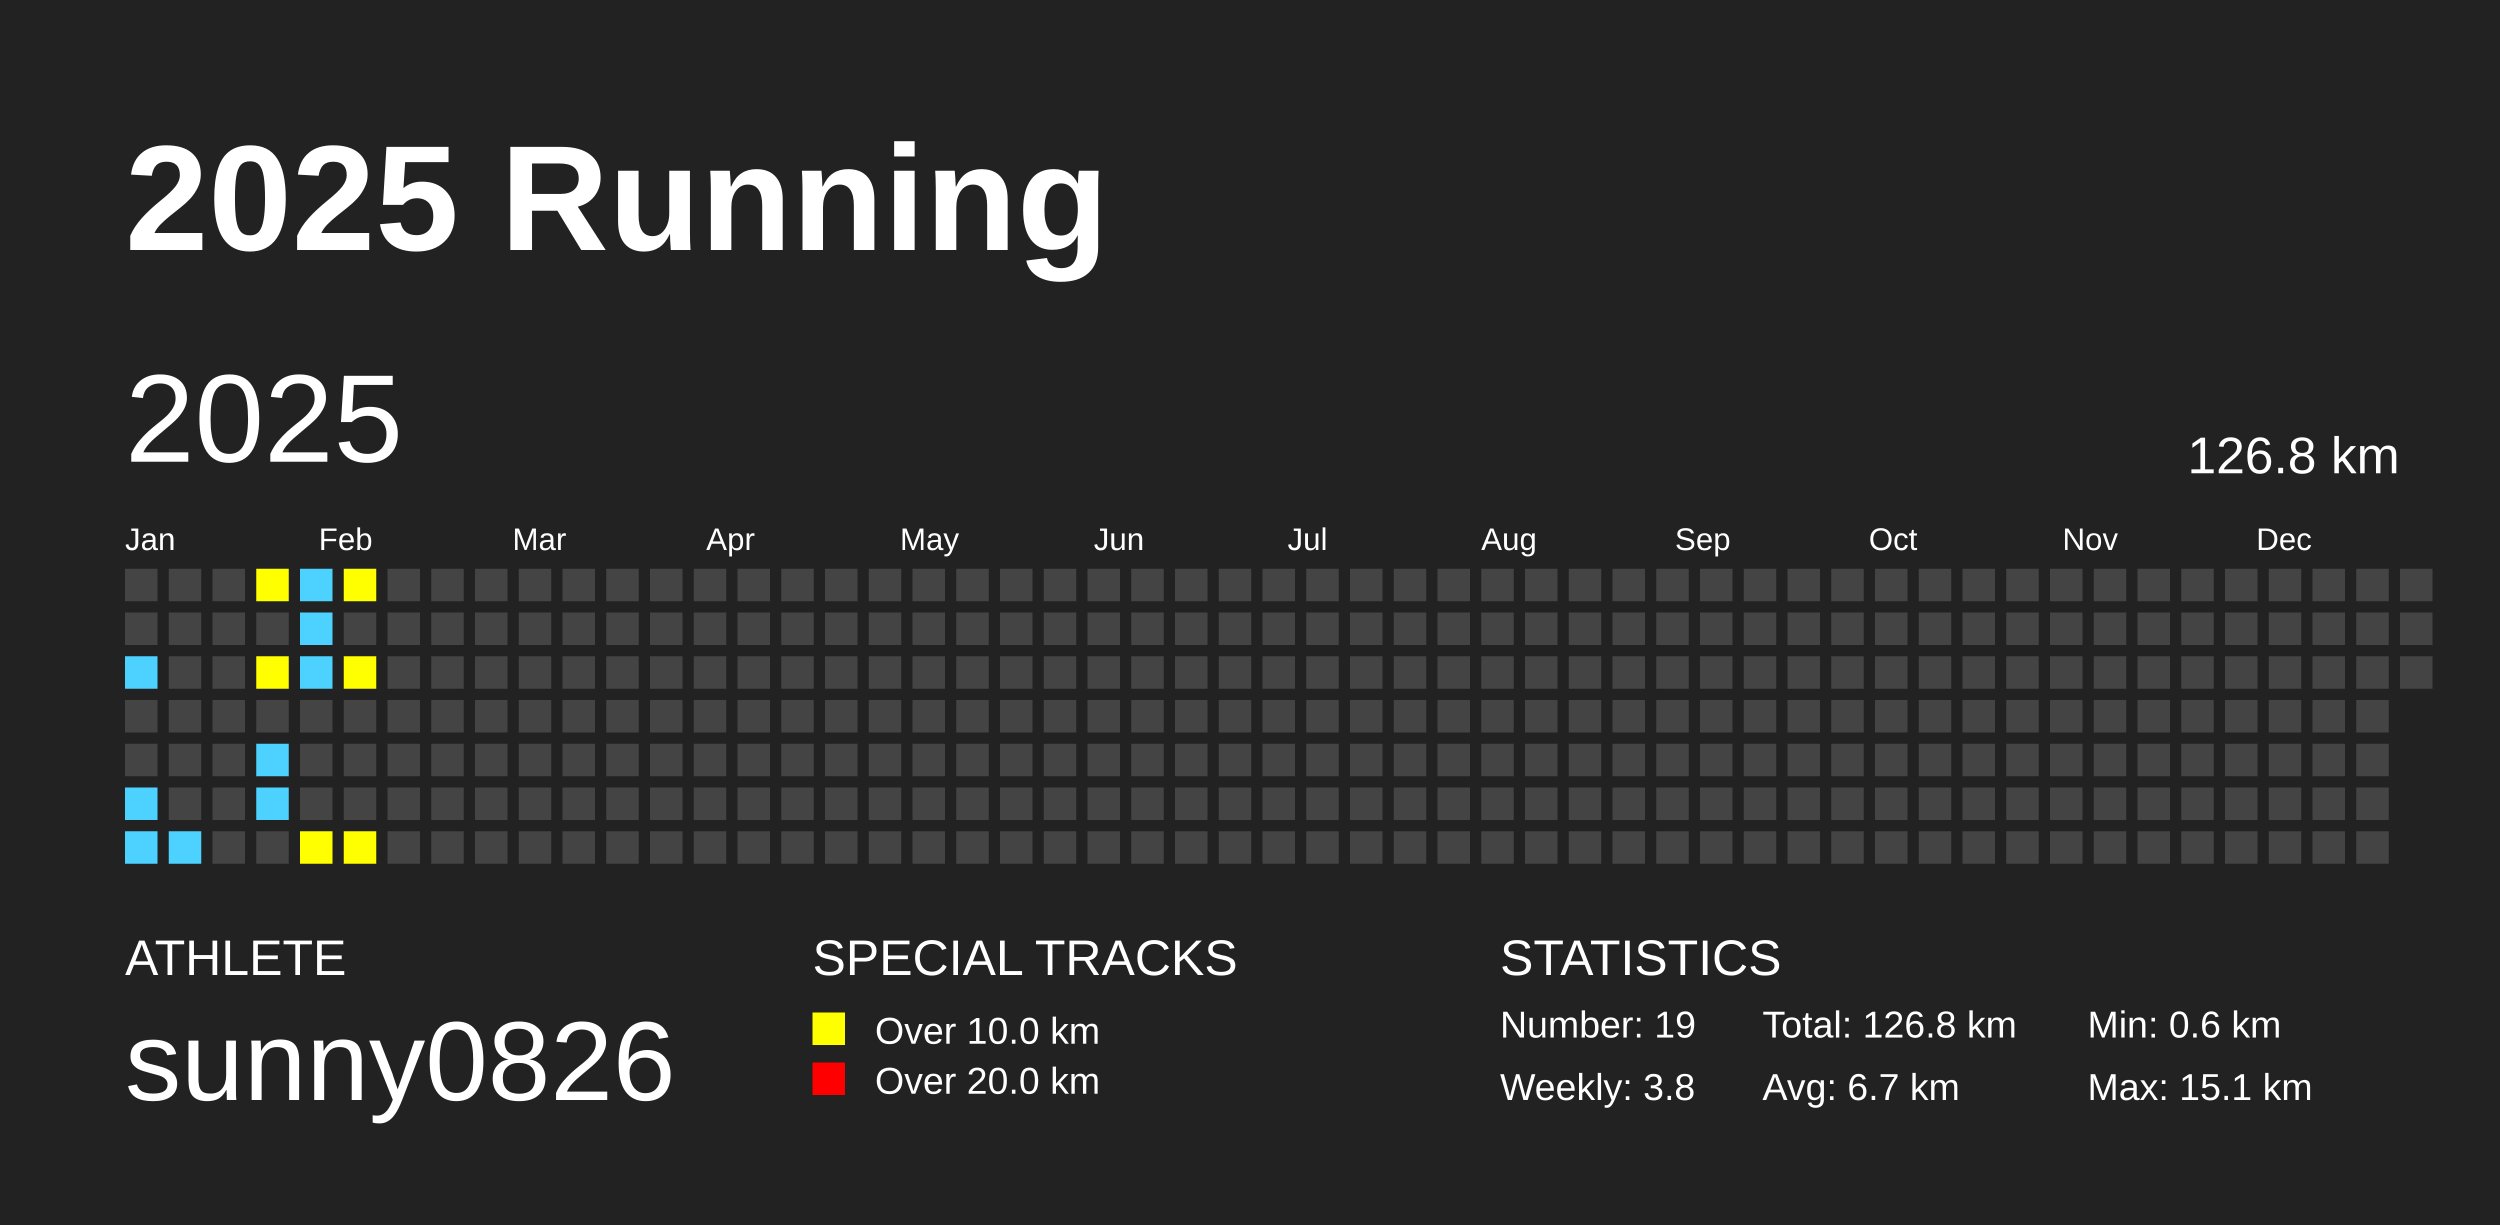
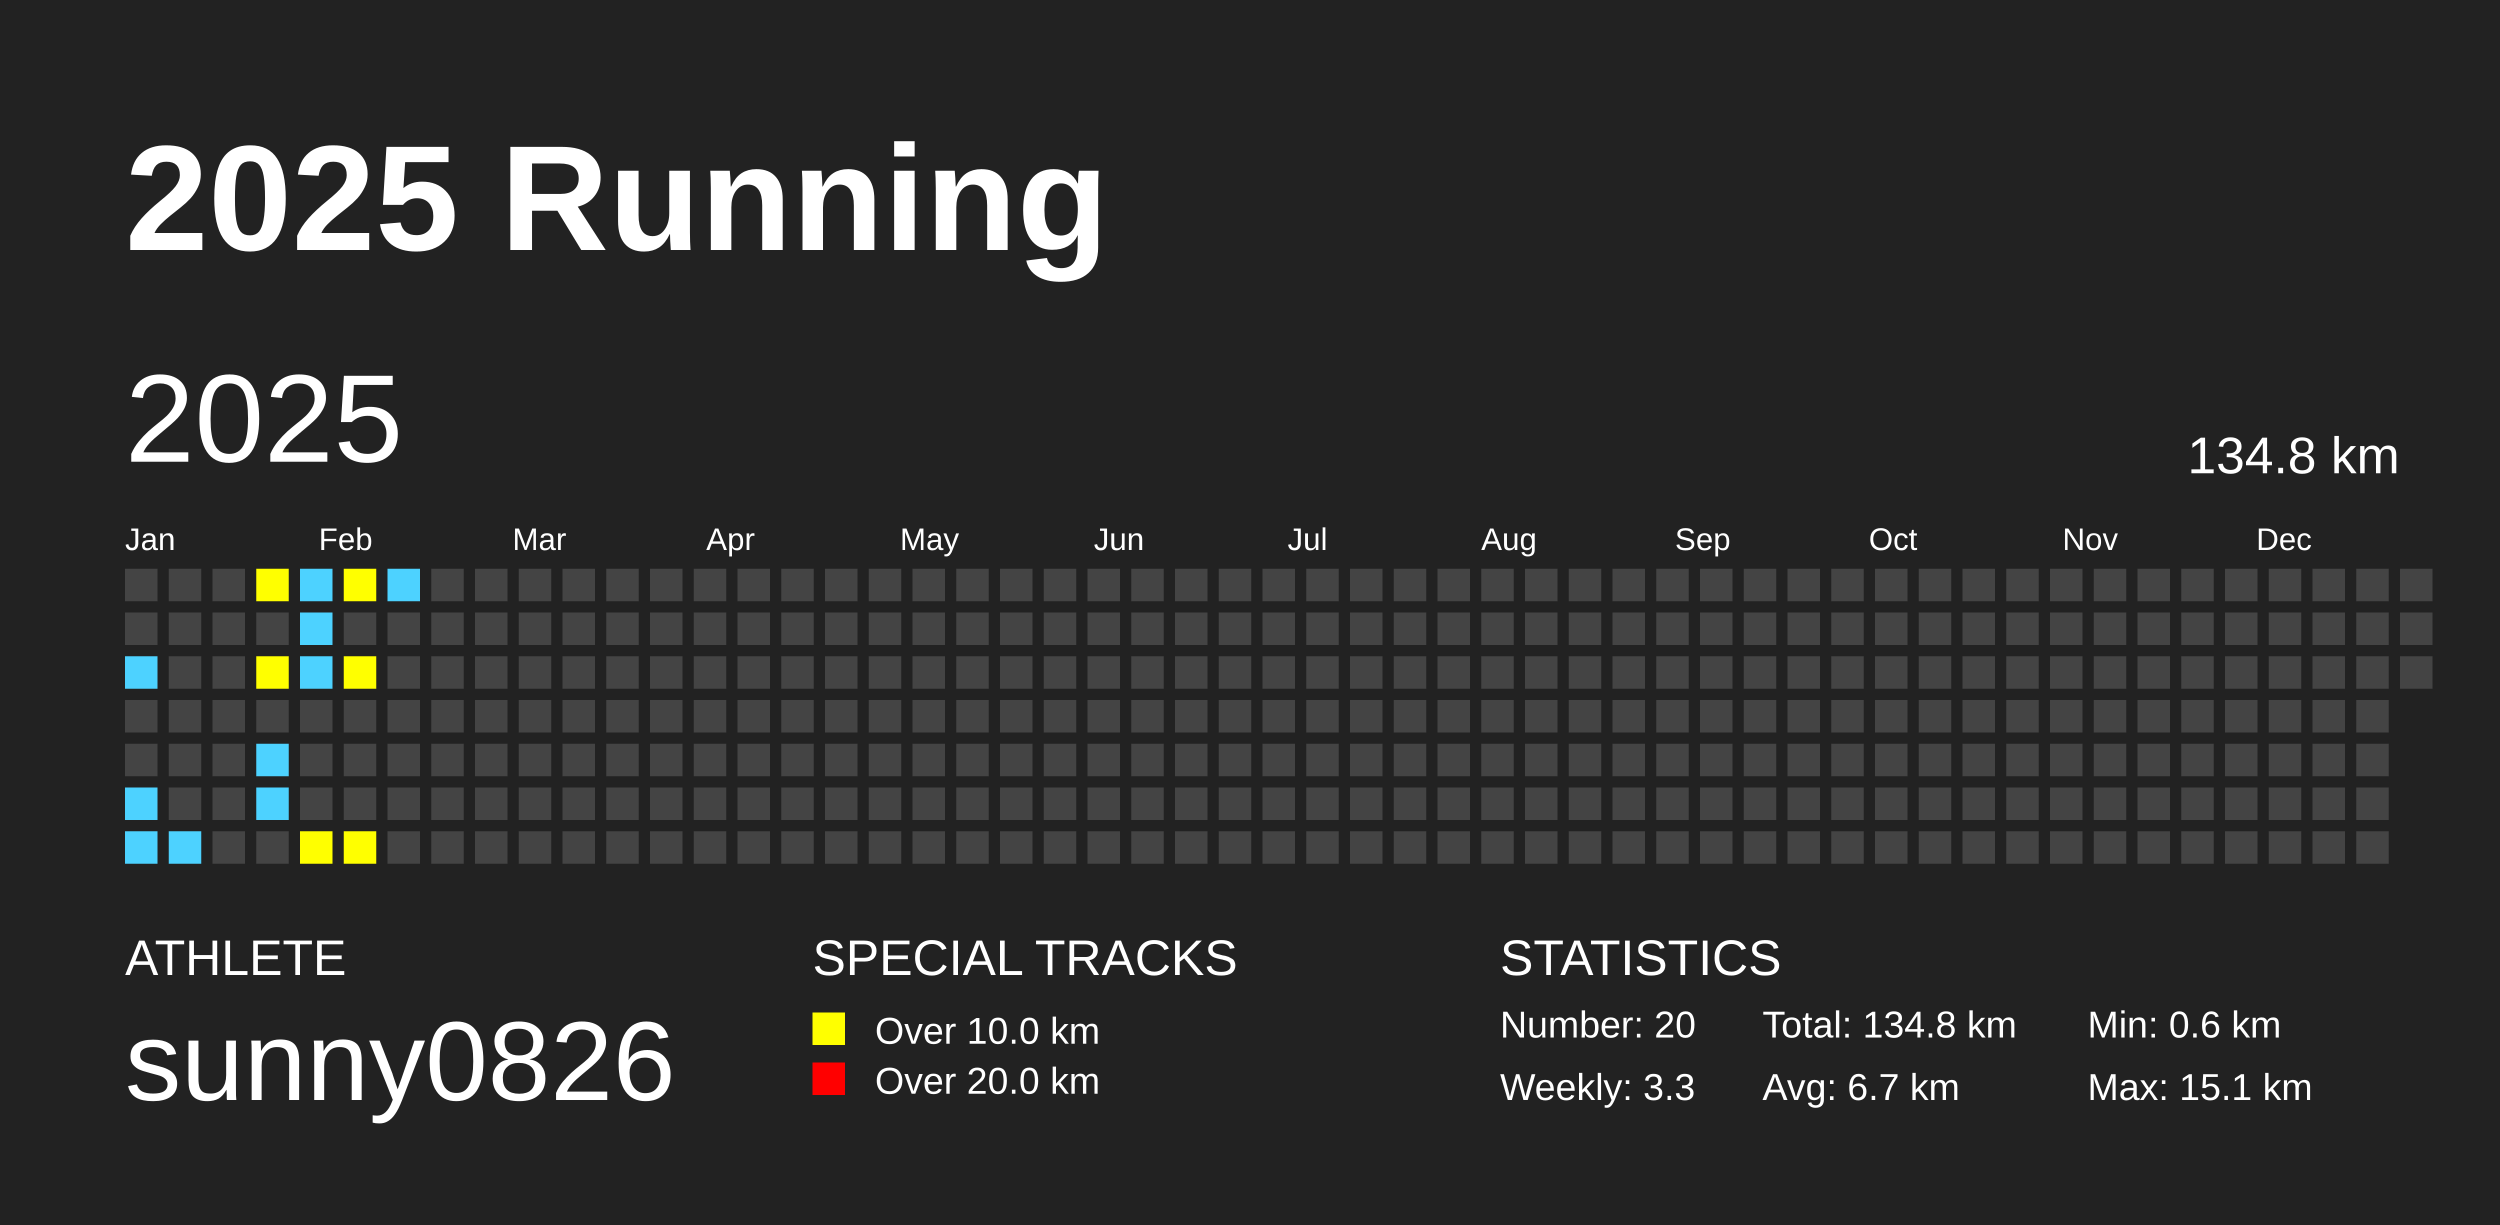
<svg xmlns="http://www.w3.org/2000/svg" baseProfile="full" height="98mm" version="1.1" viewBox="0,0,200,98" width="200mm">
  <defs />
  <rect fill="#222222" height="98" width="200" x="0" y="0" />
  <text fill="#FFFFFF" style="font-size:12px; font-family:Arial; font-weight:bold;" x="10" y="20">2025 Running</text>
  <text fill="#FFFFFF" style="font-size:4px; font-family:Arial" x="10" y="78">ATHLETE</text>
  <text fill="#FFFFFF" style="font-size:9px; font-family:Arial" x="10" y="88">sunny0826</text>
  <text fill="#FFFFFF" style="font-size:4px; font-family:Arial" x="65" y="78">SPECIAL TRACKS</text>
  <rect fill="yellow" height="2.6" width="2.6" x="65" y="81" />
  <text fill="#FFFFFF" style="font-size:3px; font-family:Arial" x="70" y="83.5">Over 10.0 km</text>
  <rect fill="red" height="2.6" width="2.6" x="65" y="85" />
  <text fill="#FFFFFF" style="font-size:3px; font-family:Arial" x="70" y="87.5">Over 20.0 km</text>
  <text fill="#FFFFFF" style="font-size:4px; font-family:Arial" x="120" y="78">STATISTICS</text>
-   <text fill="#FFFFFF" style="font-size:3px; font-family:Arial" x="120" y="83">Number: 19</text>
-   <text fill="#FFFFFF" style="font-size:3px; font-family:Arial" x="120" y="88">Weekly: 3.8</text>
-   <text fill="#FFFFFF" style="font-size:3px; font-family:Arial" x="141" y="83">Total: 126.8 km</text>
+   <text fill="#FFFFFF" style="font-size:3px; font-family:Arial" x="120" y="83">Number: 20</text>
+   <text fill="#FFFFFF" style="font-size:3px; font-family:Arial" x="120" y="88">Weekly: 3.3</text>
+   <text fill="#FFFFFF" style="font-size:3px; font-family:Arial" x="141" y="83">Total: 134.8 km</text>
  <text fill="#FFFFFF" style="font-size:3px; font-family:Arial" x="141" y="88">Avg: 6.7 km</text>
  <text fill="#FFFFFF" style="font-size:3px; font-family:Arial" x="167" y="83">Min: 0.6 km</text>
  <text fill="#FFFFFF" style="font-size:3px; font-family:Arial" x="167" y="88">Max: 15.1 km</text>
  <text dominant-baseline="hanging" fill="#FFFFFF" style="font-size:10.0px; font-family:Arial;" x="10" y="30">2025</text>
-   <text dominant-baseline="hanging" fill="#FFFFFF" style="font-size:4.125px; font-family:Arial;" x="175" y="35">126.8 km</text>
+   <text dominant-baseline="hanging" fill="#FFFFFF" style="font-size:4.125px; font-family:Arial;" x="175" y="35">134.8 km</text>
  <text fill="#FFFFFF" style="font-size:2.5px; font-family:Arial" x="10.0" y="44">Jan</text>
  <text fill="#FFFFFF" style="font-size:2.5px; font-family:Arial" x="25.5" y="44">Feb</text>
  <text fill="#FFFFFF" style="font-size:2.5px; font-family:Arial" x="41.0" y="44">Mar</text>
  <text fill="#FFFFFF" style="font-size:2.5px; font-family:Arial" x="56.5" y="44">Apr</text>
  <text fill="#FFFFFF" style="font-size:2.5px; font-family:Arial" x="72.0" y="44">May</text>
  <text fill="#FFFFFF" style="font-size:2.5px; font-family:Arial" x="87.5" y="44">Jun</text>
  <text fill="#FFFFFF" style="font-size:2.5px; font-family:Arial" x="103.0" y="44">Jul</text>
  <text fill="#FFFFFF" style="font-size:2.5px; font-family:Arial" x="118.5" y="44">Aug</text>
  <text fill="#FFFFFF" style="font-size:2.5px; font-family:Arial" x="134.0" y="44">Sep</text>
  <text fill="#FFFFFF" style="font-size:2.5px; font-family:Arial" x="149.5" y="44">Oct</text>
  <text fill="#FFFFFF" style="font-size:2.5px; font-family:Arial" x="165.0" y="44">Nov</text>
  <text fill="#FFFFFF" style="font-size:2.5px; font-family:Arial" x="180.5" y="44">Dec</text>
  <rect fill="#444444" height="2.6" width="2.6" x="10.0" y="45.5" />
  <rect fill="#444444" height="2.6" width="2.6" x="10.0" y="49.0" />
  <rect fill="#4DD2FF" height="2.6" width="2.6" x="10.0" y="52.5" />
  <rect fill="#444444" height="2.6" width="2.6" x="10.0" y="56.0" />
  <rect fill="#444444" height="2.6" width="2.6" x="10.0" y="59.5" />
  <rect fill="#4DD2FF" height="2.6" width="2.6" x="10.0" y="63.0" />
  <rect fill="#4DD2FF" height="2.6" width="2.6" x="10.0" y="66.5" />
  <rect fill="#444444" height="2.6" width="2.6" x="13.5" y="45.5" />
  <rect fill="#444444" height="2.6" width="2.6" x="13.5" y="49.0" />
  <rect fill="#444444" height="2.6" width="2.6" x="13.5" y="52.5" />
  <rect fill="#444444" height="2.6" width="2.6" x="13.5" y="56.0" />
  <rect fill="#444444" height="2.6" width="2.6" x="13.5" y="59.5" />
  <rect fill="#444444" height="2.6" width="2.6" x="13.5" y="63.0" />
  <rect fill="#4DD2FF" height="2.6" width="2.6" x="13.5" y="66.5" />
  <rect fill="#444444" height="2.6" width="2.6" x="17.0" y="45.5" />
  <rect fill="#444444" height="2.6" width="2.6" x="17.0" y="49.0" />
  <rect fill="#444444" height="2.6" width="2.6" x="17.0" y="52.5" />
  <rect fill="#444444" height="2.6" width="2.6" x="17.0" y="56.0" />
  <rect fill="#444444" height="2.6" width="2.6" x="17.0" y="59.5" />
  <rect fill="#444444" height="2.6" width="2.6" x="17.0" y="63.0" />
  <rect fill="#444444" height="2.6" width="2.6" x="17.0" y="66.5" />
  <rect fill="yellow" height="2.6" width="2.6" x="20.5" y="45.5" />
  <rect fill="#444444" height="2.6" width="2.6" x="20.5" y="49.0" />
  <rect fill="yellow" height="2.6" width="2.6" x="20.5" y="52.5" />
  <rect fill="#444444" height="2.6" width="2.6" x="20.5" y="56.0" />
  <rect fill="#4DD2FF" height="2.6" width="2.6" x="20.5" y="59.5" />
  <rect fill="#4DD2FF" height="2.6" width="2.6" x="20.5" y="63.0" />
  <rect fill="#444444" height="2.6" width="2.6" x="20.5" y="66.5" />
  <rect fill="#4DD2FF" height="2.6" width="2.6" x="24.0" y="45.5" />
  <rect fill="#4DD2FF" height="2.6" width="2.6" x="24.0" y="49.0" />
  <rect fill="#4DD2FF" height="2.6" width="2.6" x="24.0" y="52.5" />
  <rect fill="#444444" height="2.6" width="2.6" x="24.0" y="56.0" />
  <rect fill="#444444" height="2.6" width="2.6" x="24.0" y="59.5" />
  <rect fill="#444444" height="2.6" width="2.6" x="24.0" y="63.0" />
  <rect fill="yellow" height="2.6" width="2.6" x="24.0" y="66.5" />
  <rect fill="yellow" height="2.6" width="2.6" x="27.5" y="45.5" />
  <rect fill="#444444" height="2.6" width="2.6" x="27.5" y="49.0" />
  <rect fill="yellow" height="2.6" width="2.6" x="27.5" y="52.5" />
  <rect fill="#444444" height="2.6" width="2.6" x="27.5" y="56.0" />
  <rect fill="#444444" height="2.6" width="2.6" x="27.5" y="59.5" />
  <rect fill="#444444" height="2.6" width="2.6" x="27.5" y="63.0" />
  <rect fill="yellow" height="2.6" width="2.6" x="27.5" y="66.5" />
-   <rect fill="#444444" height="2.6" width="2.6" x="31.0" y="45.5" />
+   <rect fill="#4DD2FF" height="2.6" width="2.6" x="31.0" y="45.5" />
  <rect fill="#444444" height="2.6" width="2.6" x="31.0" y="49.0" />
  <rect fill="#444444" height="2.6" width="2.6" x="31.0" y="52.5" />
  <rect fill="#444444" height="2.6" width="2.6" x="31.0" y="56.0" />
  <rect fill="#444444" height="2.6" width="2.6" x="31.0" y="59.5" />
  <rect fill="#444444" height="2.6" width="2.6" x="31.0" y="63.0" />
  <rect fill="#444444" height="2.6" width="2.6" x="31.0" y="66.5" />
  <rect fill="#444444" height="2.6" width="2.6" x="34.5" y="45.5" />
  <rect fill="#444444" height="2.6" width="2.6" x="34.5" y="49.0" />
  <rect fill="#444444" height="2.6" width="2.6" x="34.5" y="52.5" />
  <rect fill="#444444" height="2.6" width="2.6" x="34.5" y="56.0" />
  <rect fill="#444444" height="2.6" width="2.6" x="34.5" y="59.5" />
  <rect fill="#444444" height="2.6" width="2.6" x="34.5" y="63.0" />
  <rect fill="#444444" height="2.6" width="2.6" x="34.5" y="66.5" />
  <rect fill="#444444" height="2.6" width="2.6" x="38.0" y="45.5" />
  <rect fill="#444444" height="2.6" width="2.6" x="38.0" y="49.0" />
  <rect fill="#444444" height="2.6" width="2.6" x="38.0" y="52.5" />
  <rect fill="#444444" height="2.6" width="2.6" x="38.0" y="56.0" />
  <rect fill="#444444" height="2.6" width="2.6" x="38.0" y="59.5" />
  <rect fill="#444444" height="2.6" width="2.6" x="38.0" y="63.0" />
  <rect fill="#444444" height="2.6" width="2.6" x="38.0" y="66.5" />
  <rect fill="#444444" height="2.6" width="2.6" x="41.5" y="45.5" />
  <rect fill="#444444" height="2.6" width="2.6" x="41.5" y="49.0" />
  <rect fill="#444444" height="2.6" width="2.6" x="41.5" y="52.5" />
  <rect fill="#444444" height="2.6" width="2.6" x="41.5" y="56.0" />
  <rect fill="#444444" height="2.6" width="2.6" x="41.5" y="59.5" />
  <rect fill="#444444" height="2.6" width="2.6" x="41.5" y="63.0" />
  <rect fill="#444444" height="2.6" width="2.6" x="41.5" y="66.5" />
  <rect fill="#444444" height="2.6" width="2.6" x="45.0" y="45.5" />
  <rect fill="#444444" height="2.6" width="2.6" x="45.0" y="49.0" />
  <rect fill="#444444" height="2.6" width="2.6" x="45.0" y="52.5" />
  <rect fill="#444444" height="2.6" width="2.6" x="45.0" y="56.0" />
  <rect fill="#444444" height="2.6" width="2.6" x="45.0" y="59.5" />
  <rect fill="#444444" height="2.6" width="2.6" x="45.0" y="63.0" />
  <rect fill="#444444" height="2.6" width="2.6" x="45.0" y="66.5" />
  <rect fill="#444444" height="2.6" width="2.6" x="48.5" y="45.5" />
  <rect fill="#444444" height="2.6" width="2.6" x="48.5" y="49.0" />
  <rect fill="#444444" height="2.6" width="2.6" x="48.5" y="52.5" />
  <rect fill="#444444" height="2.6" width="2.6" x="48.5" y="56.0" />
  <rect fill="#444444" height="2.6" width="2.6" x="48.5" y="59.5" />
  <rect fill="#444444" height="2.6" width="2.6" x="48.5" y="63.0" />
  <rect fill="#444444" height="2.6" width="2.6" x="48.5" y="66.5" />
  <rect fill="#444444" height="2.6" width="2.6" x="52.0" y="45.5" />
  <rect fill="#444444" height="2.6" width="2.6" x="52.0" y="49.0" />
  <rect fill="#444444" height="2.6" width="2.6" x="52.0" y="52.5" />
  <rect fill="#444444" height="2.6" width="2.6" x="52.0" y="56.0" />
  <rect fill="#444444" height="2.6" width="2.6" x="52.0" y="59.5" />
  <rect fill="#444444" height="2.6" width="2.6" x="52.0" y="63.0" />
  <rect fill="#444444" height="2.6" width="2.6" x="52.0" y="66.5" />
  <rect fill="#444444" height="2.6" width="2.6" x="55.5" y="45.5" />
  <rect fill="#444444" height="2.6" width="2.6" x="55.5" y="49.0" />
  <rect fill="#444444" height="2.6" width="2.6" x="55.5" y="52.5" />
  <rect fill="#444444" height="2.6" width="2.6" x="55.5" y="56.0" />
  <rect fill="#444444" height="2.6" width="2.6" x="55.5" y="59.5" />
  <rect fill="#444444" height="2.6" width="2.6" x="55.5" y="63.0" />
  <rect fill="#444444" height="2.6" width="2.6" x="55.5" y="66.5" />
  <rect fill="#444444" height="2.6" width="2.6" x="59.0" y="45.5" />
  <rect fill="#444444" height="2.6" width="2.6" x="59.0" y="49.0" />
  <rect fill="#444444" height="2.6" width="2.6" x="59.0" y="52.5" />
  <rect fill="#444444" height="2.6" width="2.6" x="59.0" y="56.0" />
  <rect fill="#444444" height="2.6" width="2.6" x="59.0" y="59.5" />
  <rect fill="#444444" height="2.6" width="2.6" x="59.0" y="63.0" />
  <rect fill="#444444" height="2.6" width="2.6" x="59.0" y="66.5" />
  <rect fill="#444444" height="2.6" width="2.6" x="62.5" y="45.5" />
  <rect fill="#444444" height="2.6" width="2.6" x="62.5" y="49.0" />
  <rect fill="#444444" height="2.6" width="2.6" x="62.5" y="52.5" />
  <rect fill="#444444" height="2.6" width="2.6" x="62.5" y="56.0" />
  <rect fill="#444444" height="2.6" width="2.6" x="62.5" y="59.5" />
  <rect fill="#444444" height="2.6" width="2.6" x="62.5" y="63.0" />
  <rect fill="#444444" height="2.6" width="2.6" x="62.5" y="66.5" />
  <rect fill="#444444" height="2.6" width="2.6" x="66.0" y="45.5" />
  <rect fill="#444444" height="2.6" width="2.6" x="66.0" y="49.0" />
  <rect fill="#444444" height="2.6" width="2.6" x="66.0" y="52.5" />
  <rect fill="#444444" height="2.6" width="2.6" x="66.0" y="56.0" />
  <rect fill="#444444" height="2.6" width="2.6" x="66.0" y="59.5" />
  <rect fill="#444444" height="2.6" width="2.6" x="66.0" y="63.0" />
  <rect fill="#444444" height="2.6" width="2.6" x="66.0" y="66.5" />
  <rect fill="#444444" height="2.6" width="2.6" x="69.5" y="45.5" />
  <rect fill="#444444" height="2.6" width="2.6" x="69.5" y="49.0" />
  <rect fill="#444444" height="2.6" width="2.6" x="69.5" y="52.5" />
  <rect fill="#444444" height="2.6" width="2.6" x="69.5" y="56.0" />
  <rect fill="#444444" height="2.6" width="2.6" x="69.5" y="59.5" />
  <rect fill="#444444" height="2.6" width="2.6" x="69.5" y="63.0" />
  <rect fill="#444444" height="2.6" width="2.6" x="69.5" y="66.5" />
  <rect fill="#444444" height="2.6" width="2.6" x="73.0" y="45.5" />
  <rect fill="#444444" height="2.6" width="2.6" x="73.0" y="49.0" />
  <rect fill="#444444" height="2.6" width="2.6" x="73.0" y="52.5" />
  <rect fill="#444444" height="2.6" width="2.6" x="73.0" y="56.0" />
  <rect fill="#444444" height="2.6" width="2.6" x="73.0" y="59.5" />
  <rect fill="#444444" height="2.6" width="2.6" x="73.0" y="63.0" />
  <rect fill="#444444" height="2.6" width="2.6" x="73.0" y="66.5" />
  <rect fill="#444444" height="2.6" width="2.6" x="76.5" y="45.5" />
  <rect fill="#444444" height="2.6" width="2.6" x="76.5" y="49.0" />
  <rect fill="#444444" height="2.6" width="2.6" x="76.5" y="52.5" />
  <rect fill="#444444" height="2.6" width="2.6" x="76.5" y="56.0" />
  <rect fill="#444444" height="2.6" width="2.6" x="76.5" y="59.5" />
  <rect fill="#444444" height="2.6" width="2.6" x="76.5" y="63.0" />
  <rect fill="#444444" height="2.6" width="2.6" x="76.5" y="66.5" />
  <rect fill="#444444" height="2.6" width="2.6" x="80.0" y="45.5" />
  <rect fill="#444444" height="2.6" width="2.6" x="80.0" y="49.0" />
  <rect fill="#444444" height="2.6" width="2.6" x="80.0" y="52.5" />
  <rect fill="#444444" height="2.6" width="2.6" x="80.0" y="56.0" />
  <rect fill="#444444" height="2.6" width="2.6" x="80.0" y="59.5" />
  <rect fill="#444444" height="2.6" width="2.6" x="80.0" y="63.0" />
  <rect fill="#444444" height="2.6" width="2.6" x="80.0" y="66.5" />
  <rect fill="#444444" height="2.6" width="2.6" x="83.5" y="45.5" />
  <rect fill="#444444" height="2.6" width="2.6" x="83.5" y="49.0" />
  <rect fill="#444444" height="2.6" width="2.6" x="83.5" y="52.5" />
  <rect fill="#444444" height="2.6" width="2.6" x="83.5" y="56.0" />
  <rect fill="#444444" height="2.6" width="2.6" x="83.5" y="59.5" />
  <rect fill="#444444" height="2.6" width="2.6" x="83.5" y="63.0" />
  <rect fill="#444444" height="2.6" width="2.6" x="83.5" y="66.5" />
  <rect fill="#444444" height="2.6" width="2.6" x="87.0" y="45.5" />
  <rect fill="#444444" height="2.6" width="2.6" x="87.0" y="49.0" />
  <rect fill="#444444" height="2.6" width="2.6" x="87.0" y="52.5" />
  <rect fill="#444444" height="2.6" width="2.6" x="87.0" y="56.0" />
  <rect fill="#444444" height="2.6" width="2.6" x="87.0" y="59.5" />
  <rect fill="#444444" height="2.6" width="2.6" x="87.0" y="63.0" />
  <rect fill="#444444" height="2.6" width="2.6" x="87.0" y="66.5" />
  <rect fill="#444444" height="2.6" width="2.6" x="90.5" y="45.5" />
  <rect fill="#444444" height="2.6" width="2.6" x="90.5" y="49.0" />
  <rect fill="#444444" height="2.6" width="2.6" x="90.5" y="52.5" />
  <rect fill="#444444" height="2.6" width="2.6" x="90.5" y="56.0" />
  <rect fill="#444444" height="2.6" width="2.6" x="90.5" y="59.5" />
  <rect fill="#444444" height="2.6" width="2.6" x="90.5" y="63.0" />
  <rect fill="#444444" height="2.6" width="2.6" x="90.5" y="66.5" />
  <rect fill="#444444" height="2.6" width="2.6" x="94.0" y="45.5" />
  <rect fill="#444444" height="2.6" width="2.6" x="94.0" y="49.0" />
  <rect fill="#444444" height="2.6" width="2.6" x="94.0" y="52.5" />
  <rect fill="#444444" height="2.6" width="2.6" x="94.0" y="56.0" />
  <rect fill="#444444" height="2.6" width="2.6" x="94.0" y="59.5" />
  <rect fill="#444444" height="2.6" width="2.6" x="94.0" y="63.0" />
  <rect fill="#444444" height="2.6" width="2.6" x="94.0" y="66.5" />
  <rect fill="#444444" height="2.6" width="2.6" x="97.5" y="45.5" />
  <rect fill="#444444" height="2.6" width="2.6" x="97.5" y="49.0" />
  <rect fill="#444444" height="2.6" width="2.6" x="97.5" y="52.5" />
  <rect fill="#444444" height="2.6" width="2.6" x="97.5" y="56.0" />
  <rect fill="#444444" height="2.6" width="2.6" x="97.5" y="59.5" />
  <rect fill="#444444" height="2.6" width="2.6" x="97.5" y="63.0" />
  <rect fill="#444444" height="2.6" width="2.6" x="97.5" y="66.5" />
  <rect fill="#444444" height="2.6" width="2.6" x="101.0" y="45.5" />
  <rect fill="#444444" height="2.6" width="2.6" x="101.0" y="49.0" />
  <rect fill="#444444" height="2.6" width="2.6" x="101.0" y="52.5" />
  <rect fill="#444444" height="2.6" width="2.6" x="101.0" y="56.0" />
  <rect fill="#444444" height="2.6" width="2.6" x="101.0" y="59.5" />
  <rect fill="#444444" height="2.6" width="2.6" x="101.0" y="63.0" />
  <rect fill="#444444" height="2.6" width="2.6" x="101.0" y="66.5" />
  <rect fill="#444444" height="2.6" width="2.6" x="104.5" y="45.5" />
  <rect fill="#444444" height="2.6" width="2.6" x="104.5" y="49.0" />
  <rect fill="#444444" height="2.6" width="2.6" x="104.5" y="52.5" />
  <rect fill="#444444" height="2.6" width="2.6" x="104.5" y="56.0" />
  <rect fill="#444444" height="2.6" width="2.6" x="104.5" y="59.5" />
  <rect fill="#444444" height="2.6" width="2.6" x="104.5" y="63.0" />
  <rect fill="#444444" height="2.6" width="2.6" x="104.5" y="66.5" />
  <rect fill="#444444" height="2.6" width="2.6" x="108.0" y="45.5" />
  <rect fill="#444444" height="2.6" width="2.6" x="108.0" y="49.0" />
  <rect fill="#444444" height="2.6" width="2.6" x="108.0" y="52.5" />
  <rect fill="#444444" height="2.6" width="2.6" x="108.0" y="56.0" />
  <rect fill="#444444" height="2.6" width="2.6" x="108.0" y="59.5" />
  <rect fill="#444444" height="2.6" width="2.6" x="108.0" y="63.0" />
  <rect fill="#444444" height="2.6" width="2.6" x="108.0" y="66.5" />
  <rect fill="#444444" height="2.6" width="2.6" x="111.5" y="45.5" />
  <rect fill="#444444" height="2.6" width="2.6" x="111.5" y="49.0" />
  <rect fill="#444444" height="2.6" width="2.6" x="111.5" y="52.5" />
  <rect fill="#444444" height="2.6" width="2.6" x="111.5" y="56.0" />
  <rect fill="#444444" height="2.6" width="2.6" x="111.5" y="59.5" />
  <rect fill="#444444" height="2.6" width="2.6" x="111.5" y="63.0" />
  <rect fill="#444444" height="2.6" width="2.6" x="111.5" y="66.5" />
  <rect fill="#444444" height="2.6" width="2.6" x="115.0" y="45.5" />
  <rect fill="#444444" height="2.6" width="2.6" x="115.0" y="49.0" />
  <rect fill="#444444" height="2.6" width="2.6" x="115.0" y="52.5" />
  <rect fill="#444444" height="2.6" width="2.6" x="115.0" y="56.0" />
  <rect fill="#444444" height="2.6" width="2.6" x="115.0" y="59.5" />
  <rect fill="#444444" height="2.6" width="2.6" x="115.0" y="63.0" />
  <rect fill="#444444" height="2.6" width="2.6" x="115.0" y="66.5" />
  <rect fill="#444444" height="2.6" width="2.6" x="118.5" y="45.5" />
  <rect fill="#444444" height="2.6" width="2.6" x="118.5" y="49.0" />
  <rect fill="#444444" height="2.6" width="2.6" x="118.5" y="52.5" />
  <rect fill="#444444" height="2.6" width="2.6" x="118.5" y="56.0" />
  <rect fill="#444444" height="2.6" width="2.6" x="118.5" y="59.5" />
  <rect fill="#444444" height="2.6" width="2.6" x="118.5" y="63.0" />
  <rect fill="#444444" height="2.6" width="2.6" x="118.5" y="66.5" />
  <rect fill="#444444" height="2.6" width="2.6" x="122.0" y="45.5" />
  <rect fill="#444444" height="2.6" width="2.6" x="122.0" y="49.0" />
  <rect fill="#444444" height="2.6" width="2.6" x="122.0" y="52.5" />
  <rect fill="#444444" height="2.6" width="2.6" x="122.0" y="56.0" />
  <rect fill="#444444" height="2.6" width="2.6" x="122.0" y="59.5" />
  <rect fill="#444444" height="2.6" width="2.6" x="122.0" y="63.0" />
  <rect fill="#444444" height="2.6" width="2.6" x="122.0" y="66.5" />
  <rect fill="#444444" height="2.6" width="2.6" x="125.5" y="45.5" />
  <rect fill="#444444" height="2.6" width="2.6" x="125.5" y="49.0" />
  <rect fill="#444444" height="2.6" width="2.6" x="125.5" y="52.5" />
  <rect fill="#444444" height="2.6" width="2.6" x="125.5" y="56.0" />
  <rect fill="#444444" height="2.6" width="2.6" x="125.5" y="59.5" />
  <rect fill="#444444" height="2.6" width="2.6" x="125.5" y="63.0" />
  <rect fill="#444444" height="2.6" width="2.6" x="125.5" y="66.5" />
  <rect fill="#444444" height="2.6" width="2.6" x="129.0" y="45.5" />
  <rect fill="#444444" height="2.6" width="2.6" x="129.0" y="49.0" />
  <rect fill="#444444" height="2.6" width="2.6" x="129.0" y="52.5" />
  <rect fill="#444444" height="2.6" width="2.6" x="129.0" y="56.0" />
  <rect fill="#444444" height="2.6" width="2.6" x="129.0" y="59.5" />
  <rect fill="#444444" height="2.6" width="2.6" x="129.0" y="63.0" />
  <rect fill="#444444" height="2.6" width="2.6" x="129.0" y="66.5" />
  <rect fill="#444444" height="2.6" width="2.6" x="132.5" y="45.5" />
  <rect fill="#444444" height="2.6" width="2.6" x="132.5" y="49.0" />
  <rect fill="#444444" height="2.6" width="2.6" x="132.5" y="52.5" />
  <rect fill="#444444" height="2.6" width="2.6" x="132.5" y="56.0" />
  <rect fill="#444444" height="2.6" width="2.6" x="132.5" y="59.5" />
  <rect fill="#444444" height="2.6" width="2.6" x="132.5" y="63.0" />
  <rect fill="#444444" height="2.6" width="2.6" x="132.5" y="66.5" />
  <rect fill="#444444" height="2.6" width="2.6" x="136.0" y="45.5" />
  <rect fill="#444444" height="2.6" width="2.6" x="136.0" y="49.0" />
  <rect fill="#444444" height="2.6" width="2.6" x="136.0" y="52.5" />
  <rect fill="#444444" height="2.6" width="2.6" x="136.0" y="56.0" />
  <rect fill="#444444" height="2.6" width="2.6" x="136.0" y="59.5" />
  <rect fill="#444444" height="2.6" width="2.6" x="136.0" y="63.0" />
  <rect fill="#444444" height="2.6" width="2.6" x="136.0" y="66.5" />
  <rect fill="#444444" height="2.6" width="2.6" x="139.5" y="45.5" />
  <rect fill="#444444" height="2.6" width="2.6" x="139.5" y="49.0" />
  <rect fill="#444444" height="2.6" width="2.6" x="139.5" y="52.5" />
  <rect fill="#444444" height="2.6" width="2.6" x="139.5" y="56.0" />
  <rect fill="#444444" height="2.6" width="2.6" x="139.5" y="59.5" />
  <rect fill="#444444" height="2.6" width="2.6" x="139.5" y="63.0" />
  <rect fill="#444444" height="2.6" width="2.6" x="139.5" y="66.5" />
  <rect fill="#444444" height="2.6" width="2.6" x="143.0" y="45.5" />
  <rect fill="#444444" height="2.6" width="2.6" x="143.0" y="49.0" />
  <rect fill="#444444" height="2.6" width="2.6" x="143.0" y="52.5" />
  <rect fill="#444444" height="2.6" width="2.6" x="143.0" y="56.0" />
  <rect fill="#444444" height="2.6" width="2.6" x="143.0" y="59.5" />
  <rect fill="#444444" height="2.6" width="2.6" x="143.0" y="63.0" />
  <rect fill="#444444" height="2.6" width="2.6" x="143.0" y="66.5" />
  <rect fill="#444444" height="2.6" width="2.6" x="146.5" y="45.5" />
  <rect fill="#444444" height="2.6" width="2.6" x="146.5" y="49.0" />
  <rect fill="#444444" height="2.6" width="2.6" x="146.5" y="52.5" />
  <rect fill="#444444" height="2.6" width="2.6" x="146.5" y="56.0" />
  <rect fill="#444444" height="2.6" width="2.6" x="146.5" y="59.5" />
  <rect fill="#444444" height="2.6" width="2.6" x="146.5" y="63.0" />
  <rect fill="#444444" height="2.6" width="2.6" x="146.5" y="66.5" />
  <rect fill="#444444" height="2.6" width="2.6" x="150.0" y="45.5" />
  <rect fill="#444444" height="2.6" width="2.6" x="150.0" y="49.0" />
  <rect fill="#444444" height="2.6" width="2.6" x="150.0" y="52.5" />
  <rect fill="#444444" height="2.6" width="2.6" x="150.0" y="56.0" />
  <rect fill="#444444" height="2.6" width="2.6" x="150.0" y="59.5" />
  <rect fill="#444444" height="2.6" width="2.6" x="150.0" y="63.0" />
  <rect fill="#444444" height="2.6" width="2.6" x="150.0" y="66.5" />
  <rect fill="#444444" height="2.6" width="2.6" x="153.5" y="45.5" />
  <rect fill="#444444" height="2.6" width="2.6" x="153.5" y="49.0" />
  <rect fill="#444444" height="2.6" width="2.6" x="153.5" y="52.5" />
  <rect fill="#444444" height="2.6" width="2.6" x="153.5" y="56.0" />
  <rect fill="#444444" height="2.6" width="2.6" x="153.5" y="59.5" />
  <rect fill="#444444" height="2.6" width="2.6" x="153.5" y="63.0" />
  <rect fill="#444444" height="2.6" width="2.6" x="153.5" y="66.5" />
  <rect fill="#444444" height="2.6" width="2.6" x="157.0" y="45.5" />
  <rect fill="#444444" height="2.6" width="2.6" x="157.0" y="49.0" />
  <rect fill="#444444" height="2.6" width="2.6" x="157.0" y="52.5" />
  <rect fill="#444444" height="2.6" width="2.6" x="157.0" y="56.0" />
  <rect fill="#444444" height="2.6" width="2.6" x="157.0" y="59.5" />
  <rect fill="#444444" height="2.6" width="2.6" x="157.0" y="63.0" />
  <rect fill="#444444" height="2.6" width="2.6" x="157.0" y="66.5" />
  <rect fill="#444444" height="2.6" width="2.6" x="160.5" y="45.5" />
  <rect fill="#444444" height="2.6" width="2.6" x="160.5" y="49.0" />
  <rect fill="#444444" height="2.6" width="2.6" x="160.5" y="52.5" />
  <rect fill="#444444" height="2.6" width="2.6" x="160.5" y="56.0" />
  <rect fill="#444444" height="2.6" width="2.6" x="160.5" y="59.5" />
  <rect fill="#444444" height="2.6" width="2.6" x="160.5" y="63.0" />
  <rect fill="#444444" height="2.6" width="2.6" x="160.5" y="66.5" />
  <rect fill="#444444" height="2.6" width="2.6" x="164.0" y="45.5" />
  <rect fill="#444444" height="2.6" width="2.6" x="164.0" y="49.0" />
  <rect fill="#444444" height="2.6" width="2.6" x="164.0" y="52.5" />
  <rect fill="#444444" height="2.6" width="2.6" x="164.0" y="56.0" />
  <rect fill="#444444" height="2.6" width="2.6" x="164.0" y="59.5" />
  <rect fill="#444444" height="2.6" width="2.6" x="164.0" y="63.0" />
  <rect fill="#444444" height="2.6" width="2.6" x="164.0" y="66.5" />
  <rect fill="#444444" height="2.6" width="2.6" x="167.5" y="45.5" />
  <rect fill="#444444" height="2.6" width="2.6" x="167.5" y="49.0" />
  <rect fill="#444444" height="2.6" width="2.6" x="167.5" y="52.5" />
  <rect fill="#444444" height="2.6" width="2.6" x="167.5" y="56.0" />
  <rect fill="#444444" height="2.6" width="2.6" x="167.5" y="59.5" />
  <rect fill="#444444" height="2.6" width="2.6" x="167.5" y="63.0" />
  <rect fill="#444444" height="2.6" width="2.6" x="167.5" y="66.5" />
  <rect fill="#444444" height="2.6" width="2.6" x="171.0" y="45.5" />
  <rect fill="#444444" height="2.6" width="2.6" x="171.0" y="49.0" />
  <rect fill="#444444" height="2.6" width="2.6" x="171.0" y="52.5" />
  <rect fill="#444444" height="2.6" width="2.6" x="171.0" y="56.0" />
  <rect fill="#444444" height="2.6" width="2.6" x="171.0" y="59.5" />
  <rect fill="#444444" height="2.6" width="2.6" x="171.0" y="63.0" />
  <rect fill="#444444" height="2.6" width="2.6" x="171.0" y="66.5" />
  <rect fill="#444444" height="2.6" width="2.6" x="174.5" y="45.5" />
  <rect fill="#444444" height="2.6" width="2.6" x="174.5" y="49.0" />
  <rect fill="#444444" height="2.6" width="2.6" x="174.5" y="52.5" />
  <rect fill="#444444" height="2.6" width="2.6" x="174.5" y="56.0" />
  <rect fill="#444444" height="2.6" width="2.6" x="174.5" y="59.5" />
  <rect fill="#444444" height="2.6" width="2.6" x="174.5" y="63.0" />
  <rect fill="#444444" height="2.6" width="2.6" x="174.5" y="66.5" />
  <rect fill="#444444" height="2.6" width="2.6" x="178.0" y="45.5" />
  <rect fill="#444444" height="2.6" width="2.6" x="178.0" y="49.0" />
  <rect fill="#444444" height="2.6" width="2.6" x="178.0" y="52.5" />
  <rect fill="#444444" height="2.6" width="2.6" x="178.0" y="56.0" />
  <rect fill="#444444" height="2.6" width="2.6" x="178.0" y="59.5" />
  <rect fill="#444444" height="2.6" width="2.6" x="178.0" y="63.0" />
  <rect fill="#444444" height="2.6" width="2.6" x="178.0" y="66.5" />
  <rect fill="#444444" height="2.6" width="2.6" x="181.5" y="45.5" />
  <rect fill="#444444" height="2.6" width="2.6" x="181.5" y="49.0" />
  <rect fill="#444444" height="2.6" width="2.6" x="181.5" y="52.5" />
  <rect fill="#444444" height="2.6" width="2.6" x="181.5" y="56.0" />
  <rect fill="#444444" height="2.6" width="2.6" x="181.5" y="59.5" />
  <rect fill="#444444" height="2.6" width="2.6" x="181.5" y="63.0" />
  <rect fill="#444444" height="2.6" width="2.6" x="181.5" y="66.5" />
  <rect fill="#444444" height="2.6" width="2.6" x="185.0" y="45.5" />
  <rect fill="#444444" height="2.6" width="2.6" x="185.0" y="49.0" />
  <rect fill="#444444" height="2.6" width="2.6" x="185.0" y="52.5" />
  <rect fill="#444444" height="2.6" width="2.6" x="185.0" y="56.0" />
  <rect fill="#444444" height="2.6" width="2.6" x="185.0" y="59.5" />
  <rect fill="#444444" height="2.6" width="2.6" x="185.0" y="63.0" />
  <rect fill="#444444" height="2.6" width="2.6" x="185.0" y="66.5" />
  <rect fill="#444444" height="2.6" width="2.6" x="188.5" y="45.5" />
  <rect fill="#444444" height="2.6" width="2.6" x="188.5" y="49.0" />
  <rect fill="#444444" height="2.6" width="2.6" x="188.5" y="52.5" />
  <rect fill="#444444" height="2.6" width="2.6" x="188.5" y="56.0" />
  <rect fill="#444444" height="2.6" width="2.6" x="188.5" y="59.5" />
  <rect fill="#444444" height="2.6" width="2.6" x="188.5" y="63.0" />
  <rect fill="#444444" height="2.6" width="2.6" x="188.5" y="66.5" />
  <rect fill="#444444" height="2.6" width="2.6" x="192.0" y="45.5" />
  <rect fill="#444444" height="2.6" width="2.6" x="192.0" y="49.0" />
  <rect fill="#444444" height="2.6" width="2.6" x="192.0" y="52.5" />
</svg>
